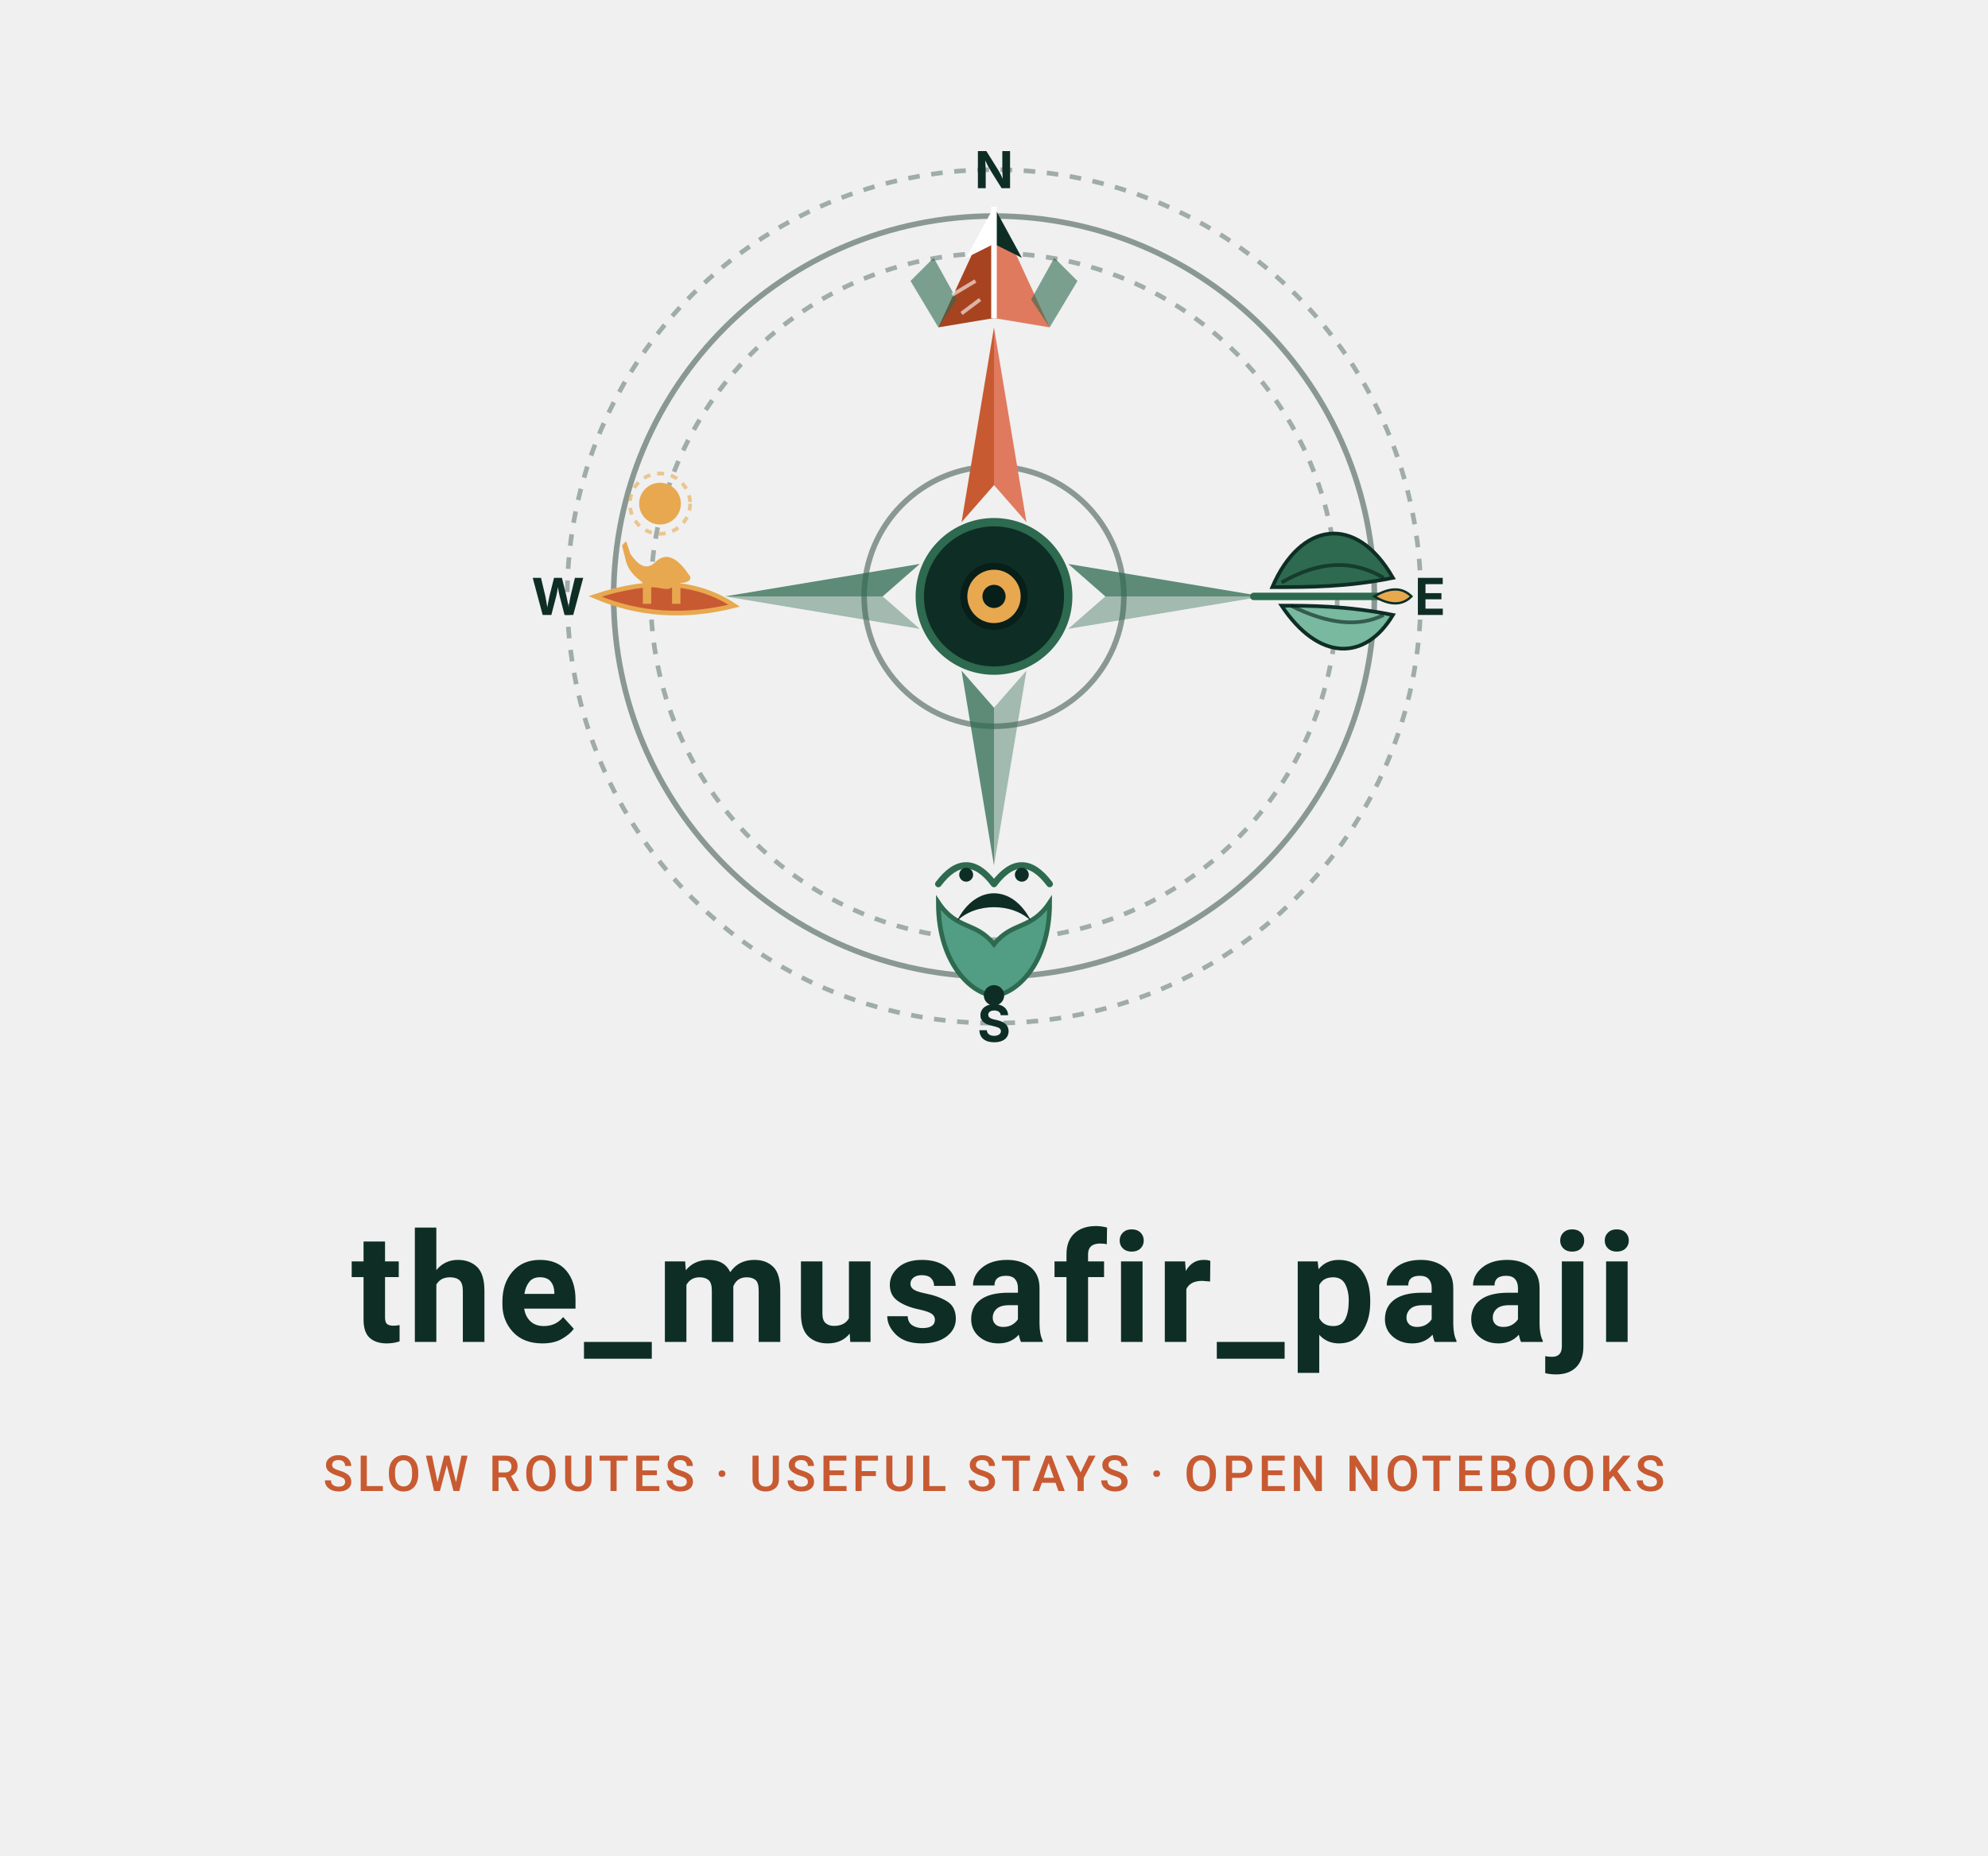
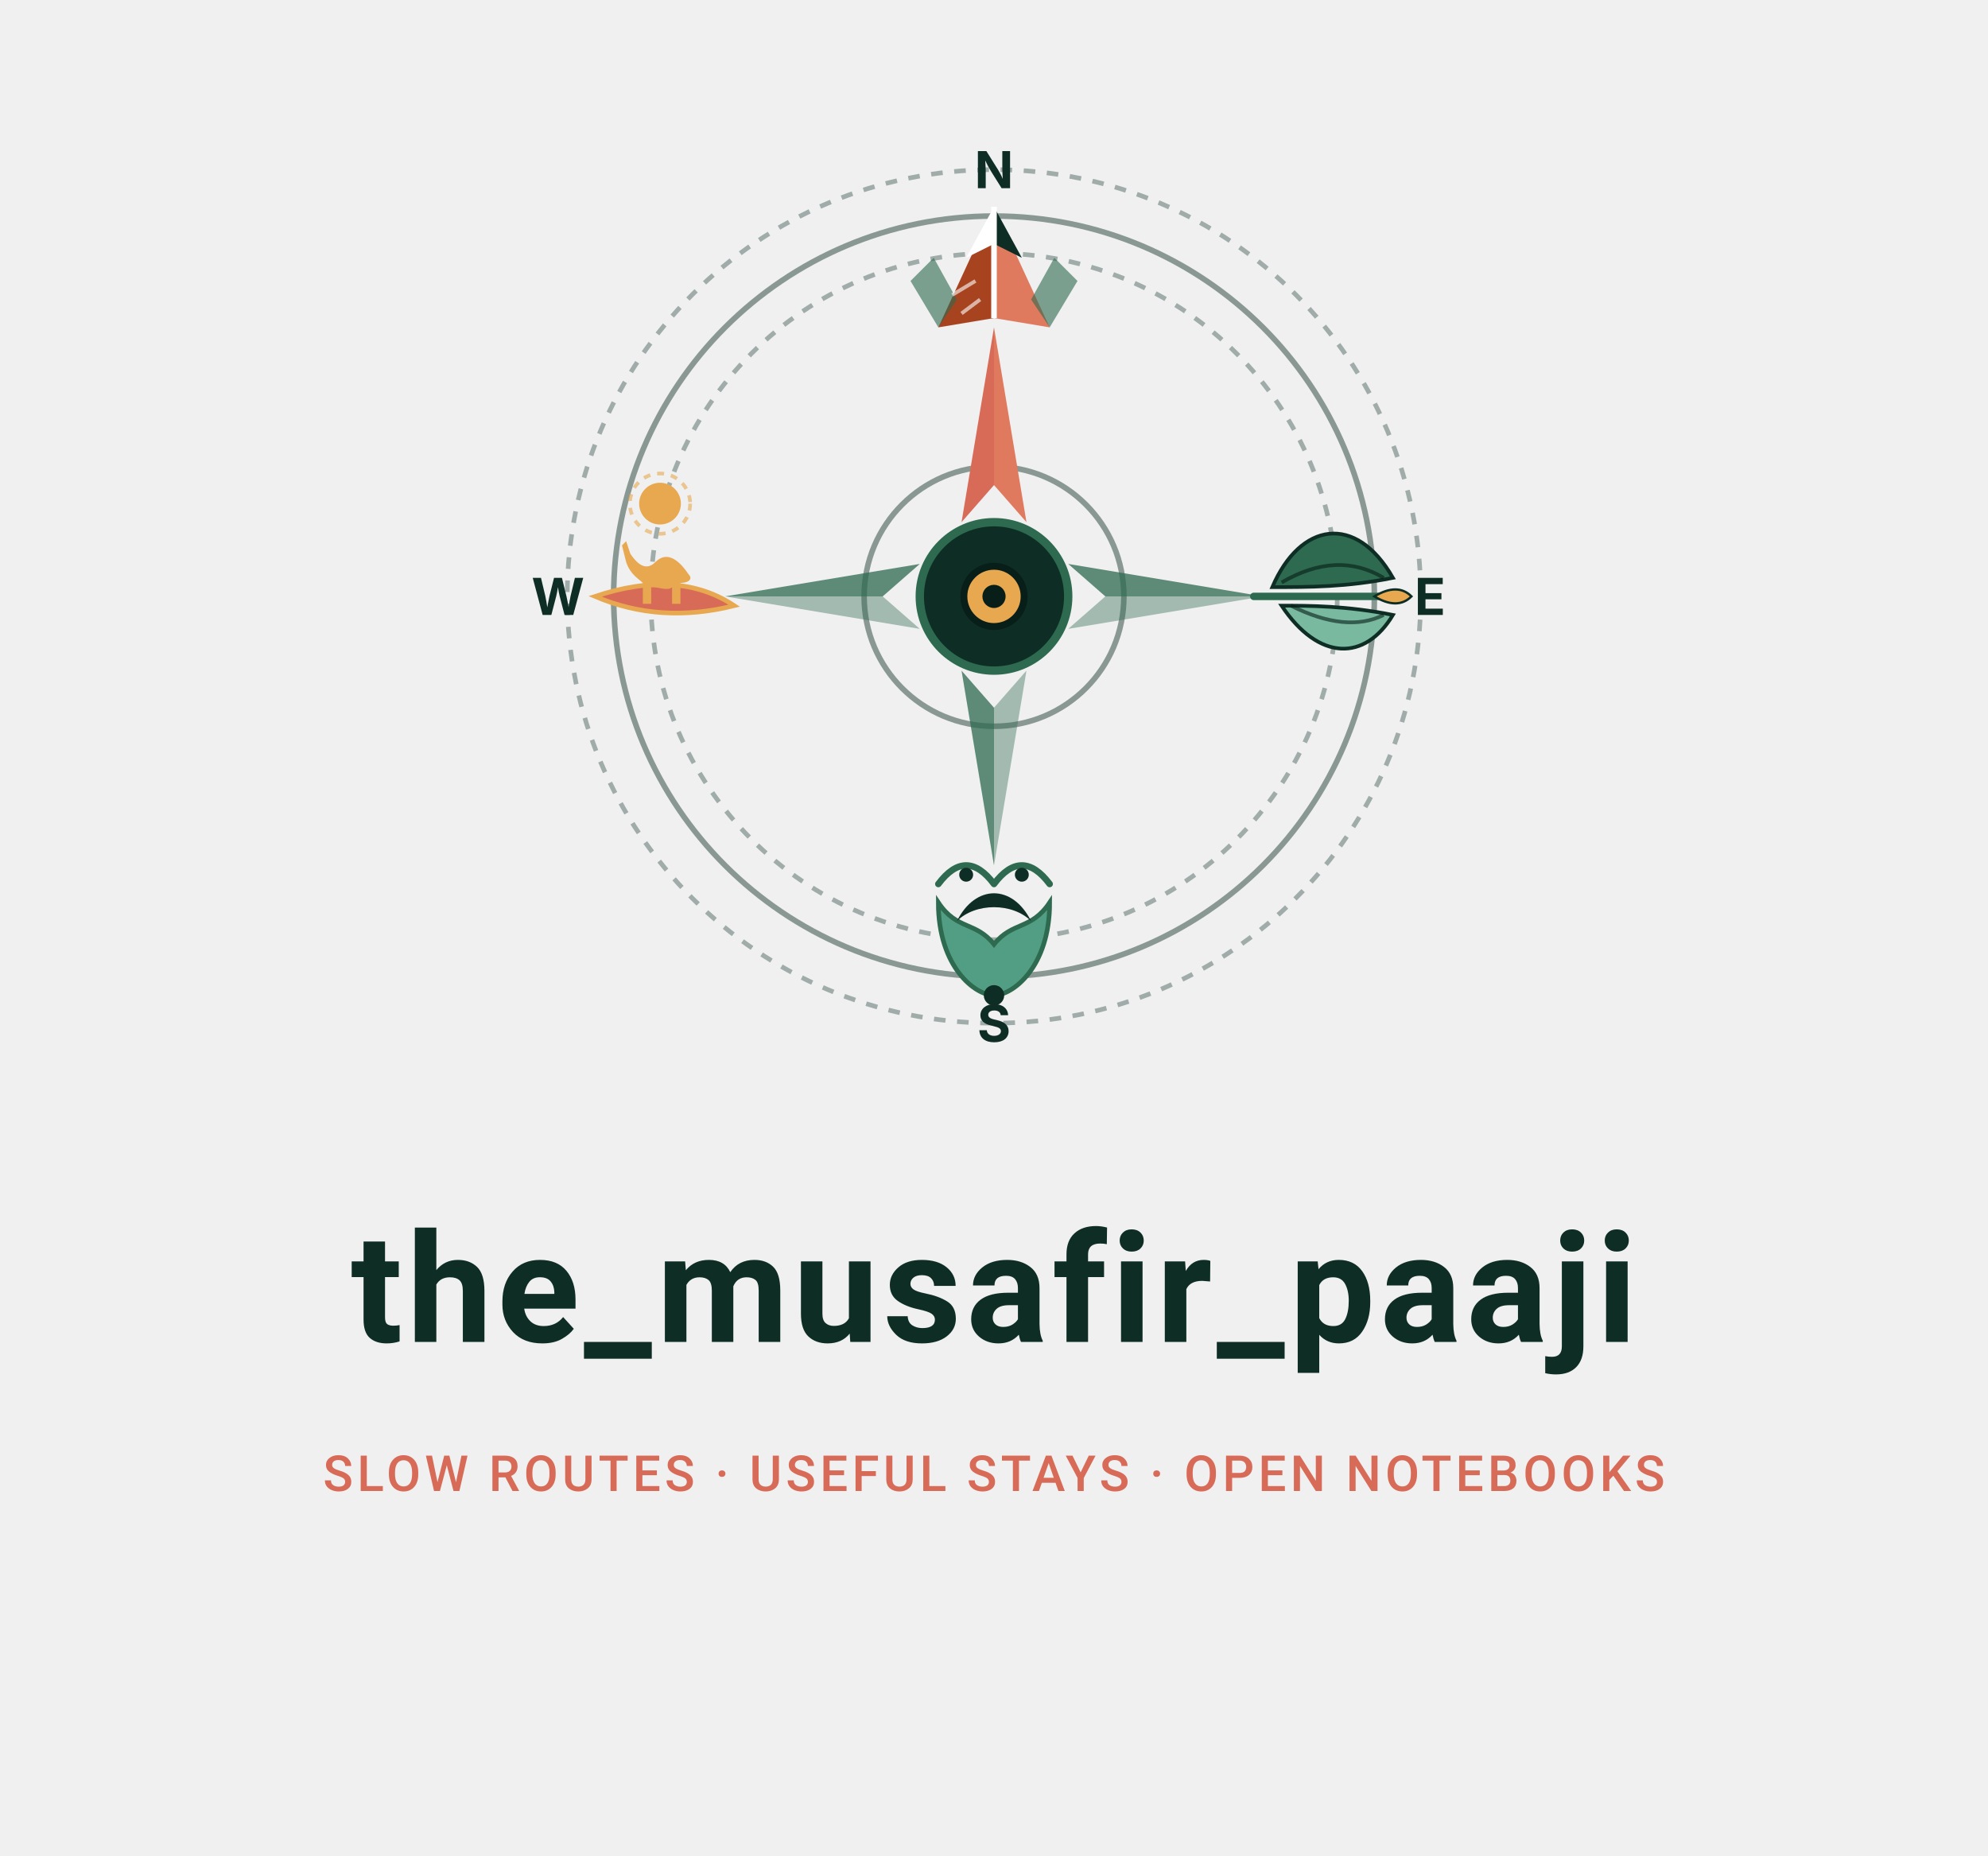
<svg xmlns="http://www.w3.org/2000/svg" viewBox="0 0 600 560" fill="none">
  <g transform="translate(160, 40) scale(1.4)">
    <defs>
      <style>
      .comp-ring { stroke: #0E2E25; stroke-opacity: 0.45; stroke-width: 1.2; fill: none; }
      .comp-ring-dash { stroke: #0E2E25; stroke-opacity: 0.35; stroke-width: 1; stroke-dasharray: 2.5,2.5; fill: none; }
      .comp-text { font-family: -apple-system, BlinkMacSystemFont, 'Segoe UI', system-ui, sans-serif; font-size: 11px; fill: #0E2E25; font-weight: 700; text-anchor: middle; dominant-baseline: central; }
      .real-art { stroke-linecap: round; stroke-linejoin: round; }
    </style>
    </defs>
    <circle cx="100" cy="100" r="92" class="comp-ring-dash" />
    <circle cx="100" cy="100" r="82" class="comp-ring" />
    <circle cx="100" cy="100" r="74" class="comp-ring-dash" />
    <circle cx="100" cy="100" r="28" class="comp-ring" stroke-opacity="0.2" />
    <text x="100" y="8" class="comp-text">N</text>
    <text x="194" y="100" class="comp-text">E</text>
    <text x="100" y="192" class="comp-text">S</text>
    <text x="6" y="100" class="comp-text">W</text>
    <polygon points="144,56 109,91 113,87" fill="#2d6a4f" fill-opacity="0.3" />
    <polygon points="56,144 91,109 87,113" fill="#2d6a4f" fill-opacity="0.3" />
    <polygon points="144,144 109,109 113,113" fill="#2d6a4f" fill-opacity="0.3" />
    <polygon points="56,56 91,91 87,87" fill="#2d6a4f" fill-opacity="0.3" />
    <polygon points="100,42 107,84 100,76" fill="#e07a5f" />
-     <polygon points="100,42 93,84 100,76" fill="#c85a32" />
+     <polygon points="100,42 93,84 100,76" fill="#D86B58" />
    <polygon points="100,158 107,116 100,124" fill="#2d6a4f" fill-opacity="0.4" />
    <polygon points="100,158 93,116 100,124" fill="#2d6a4f" fill-opacity="0.75" />
    <polygon points="158,100 116,107 124,100" fill="#2d6a4f" fill-opacity="0.4" />
    <polygon points="158,100 116,93 124,100" fill="#2d6a4f" fill-opacity="0.75" />
    <polygon points="42,100 84,107 76,100" fill="#2d6a4f" fill-opacity="0.4" />
    <polygon points="42,100 84,93 76,100" fill="#2d6a4f" fill-opacity="0.75" />
    <g id="north-tip-mountain">
      <polygon points="100,16 88,42 100,40" fill="#a84320" />
      <polygon points="100,16 100,40 112,42" fill="#e07a5f" />
      <polygon points="88,42 82,32 87,27 92,36" fill="#2d6a4f" fill-opacity="0.6" />
      <polygon points="112,42 118,32 113,27 108,36" fill="#2d6a4f" fill-opacity="0.6" />
      <polygon points="100,16 94,27 100,24" fill="#ffffff" />
      <polygon points="100,16 100,24 106,27" fill="#0E2E25" />
      <line x1="100" y1="16" x2="100" y2="40" stroke="#ffffff" stroke-width="1.2" />
      <path d="M96 32 L91 35 M97 36 L93 39" stroke="#ffffff" stroke-width="0.8" stroke-opacity="0.6" />
    </g>
    <g id="east-tip-tea">
      <path d="M156,100 Q168,100 186,100" stroke="#2d6a4f" stroke-width="1.6" class="real-art" />
      <path d="M160,98 C166,84 178,82 186,96 C176,98 168,98 160,98 Z" fill="#2d6a4f" stroke="#0E2E25" stroke-width="0.8" />
      <path d="M162,97 Q174,90 184,96" stroke="#081e18" stroke-width="0.8" stroke-opacity="0.6" fill="none" />
      <path d="M162,102 C170,114 180,114 186,104 C176,102 168,102 162,102 Z" fill="#78b99f" stroke="#0E2E25" stroke-width="0.8" />
      <path d="M164,102 Q176,108 184,104" stroke="#081e18" stroke-width="0.8" stroke-opacity="0.6" fill="none" />
      <path d="M182,100 Q187,97 190,100 Q187,103 182,100 Z" fill="#e8a850" stroke="#0E2E25" stroke-width="0.5" />
    </g>
    <g id="south-tip-wave">
      <path d="M88,162 Q94,154 100,162 Q106,154 112,162" stroke="#2d6a4f" stroke-width="1.4" class="real-art" fill="none" />
      <path d="M88,166 C88,180 96,186 100,186 C104,186 112,180 112,166 C108,172 104,170 100,175 C96,170 92,172 88,166 Z" fill="#529e84" stroke="#2d6a4f" stroke-width="1" />
      <path d="M92,170 C96,162 104,162 108,170 C104,166 96,166 92,170 Z" fill="#0E2E25" />
      <circle cx="94" cy="160" r="1.5" fill="#0E2E25" />
      <circle cx="106" cy="160" r="1.5" fill="#0E2E25" />
      <circle cx="100" cy="186" r="2.2" fill="#0E2E25" />
    </g>
    <g id="west-tip-desert">
-       <path d="M44,102 Q32,94 14,100 Q28,106 44,102 Z" fill="#c85a32" stroke="#e8a850" stroke-width="1" />
+       <path d="M44,102 Q32,94 14,100 Q28,106 44,102 Z" fill="#D86B58" stroke="#e8a850" stroke-width="1" />
      <g transform="translate(18, 80) scale(0.9)">
        <path d="M18,17 C16,14 13,11 10,14 C8,16 6,15 4,12 L3,9 L2,10 L3,14 C4,17 6,18 7,19 L7,24 L9,24 L9,20 C11,20 13,21 14,20 L14,24 L16,24 L16,19 C18,19 19,18 18,17 Z" fill="#e8a850" />
      </g>
      <circle cx="28" cy="80" r="4.5" fill="#e8a850" />
      <circle cx="28" cy="80" r="6.5" stroke="#e8a850" stroke-width="0.8" stroke-dasharray="1.5,1.5" fill="none" opacity="0.6" />
    </g>
    <circle cx="100" cy="100" r="16" fill="#0E2E25" stroke="#2d6a4f" stroke-width="1.8" />
    <circle cx="100" cy="100" r="6.5" fill="#e8a850" stroke="#081e18" stroke-width="1.5" />
    <circle cx="100" cy="100" r="2.5" fill="#081e18" />
  </g>
  <text x="300" y="405" text-anchor="middle" font-family="'Source Sans 3', -apple-system, BlinkMacSystemFont, 'Segoe UI', Roboto, sans-serif" font-size="46" font-weight="600" letter-spacing="0.03em" fill="#0E2E25">
    the_musafir_paaji
  </text>
-   <text x="300" y="450" text-anchor="middle" font-family="'Source Sans 3', -apple-system, BlinkMacSystemFont, 'Segoe UI', Roboto, sans-serif" font-size="15" font-weight="500" letter-spacing="0.08em" fill="#c85a32">
+   <text x="300" y="450" text-anchor="middle" font-family="'Source Sans 3', -apple-system, BlinkMacSystemFont, 'Segoe UI', Roboto, sans-serif" font-size="15" font-weight="500" letter-spacing="0.08em" fill="#D86B58">
    SLOW ROUTES · USEFUL STAYS · OPEN NOTEBOOKS
  </text>
</svg>
